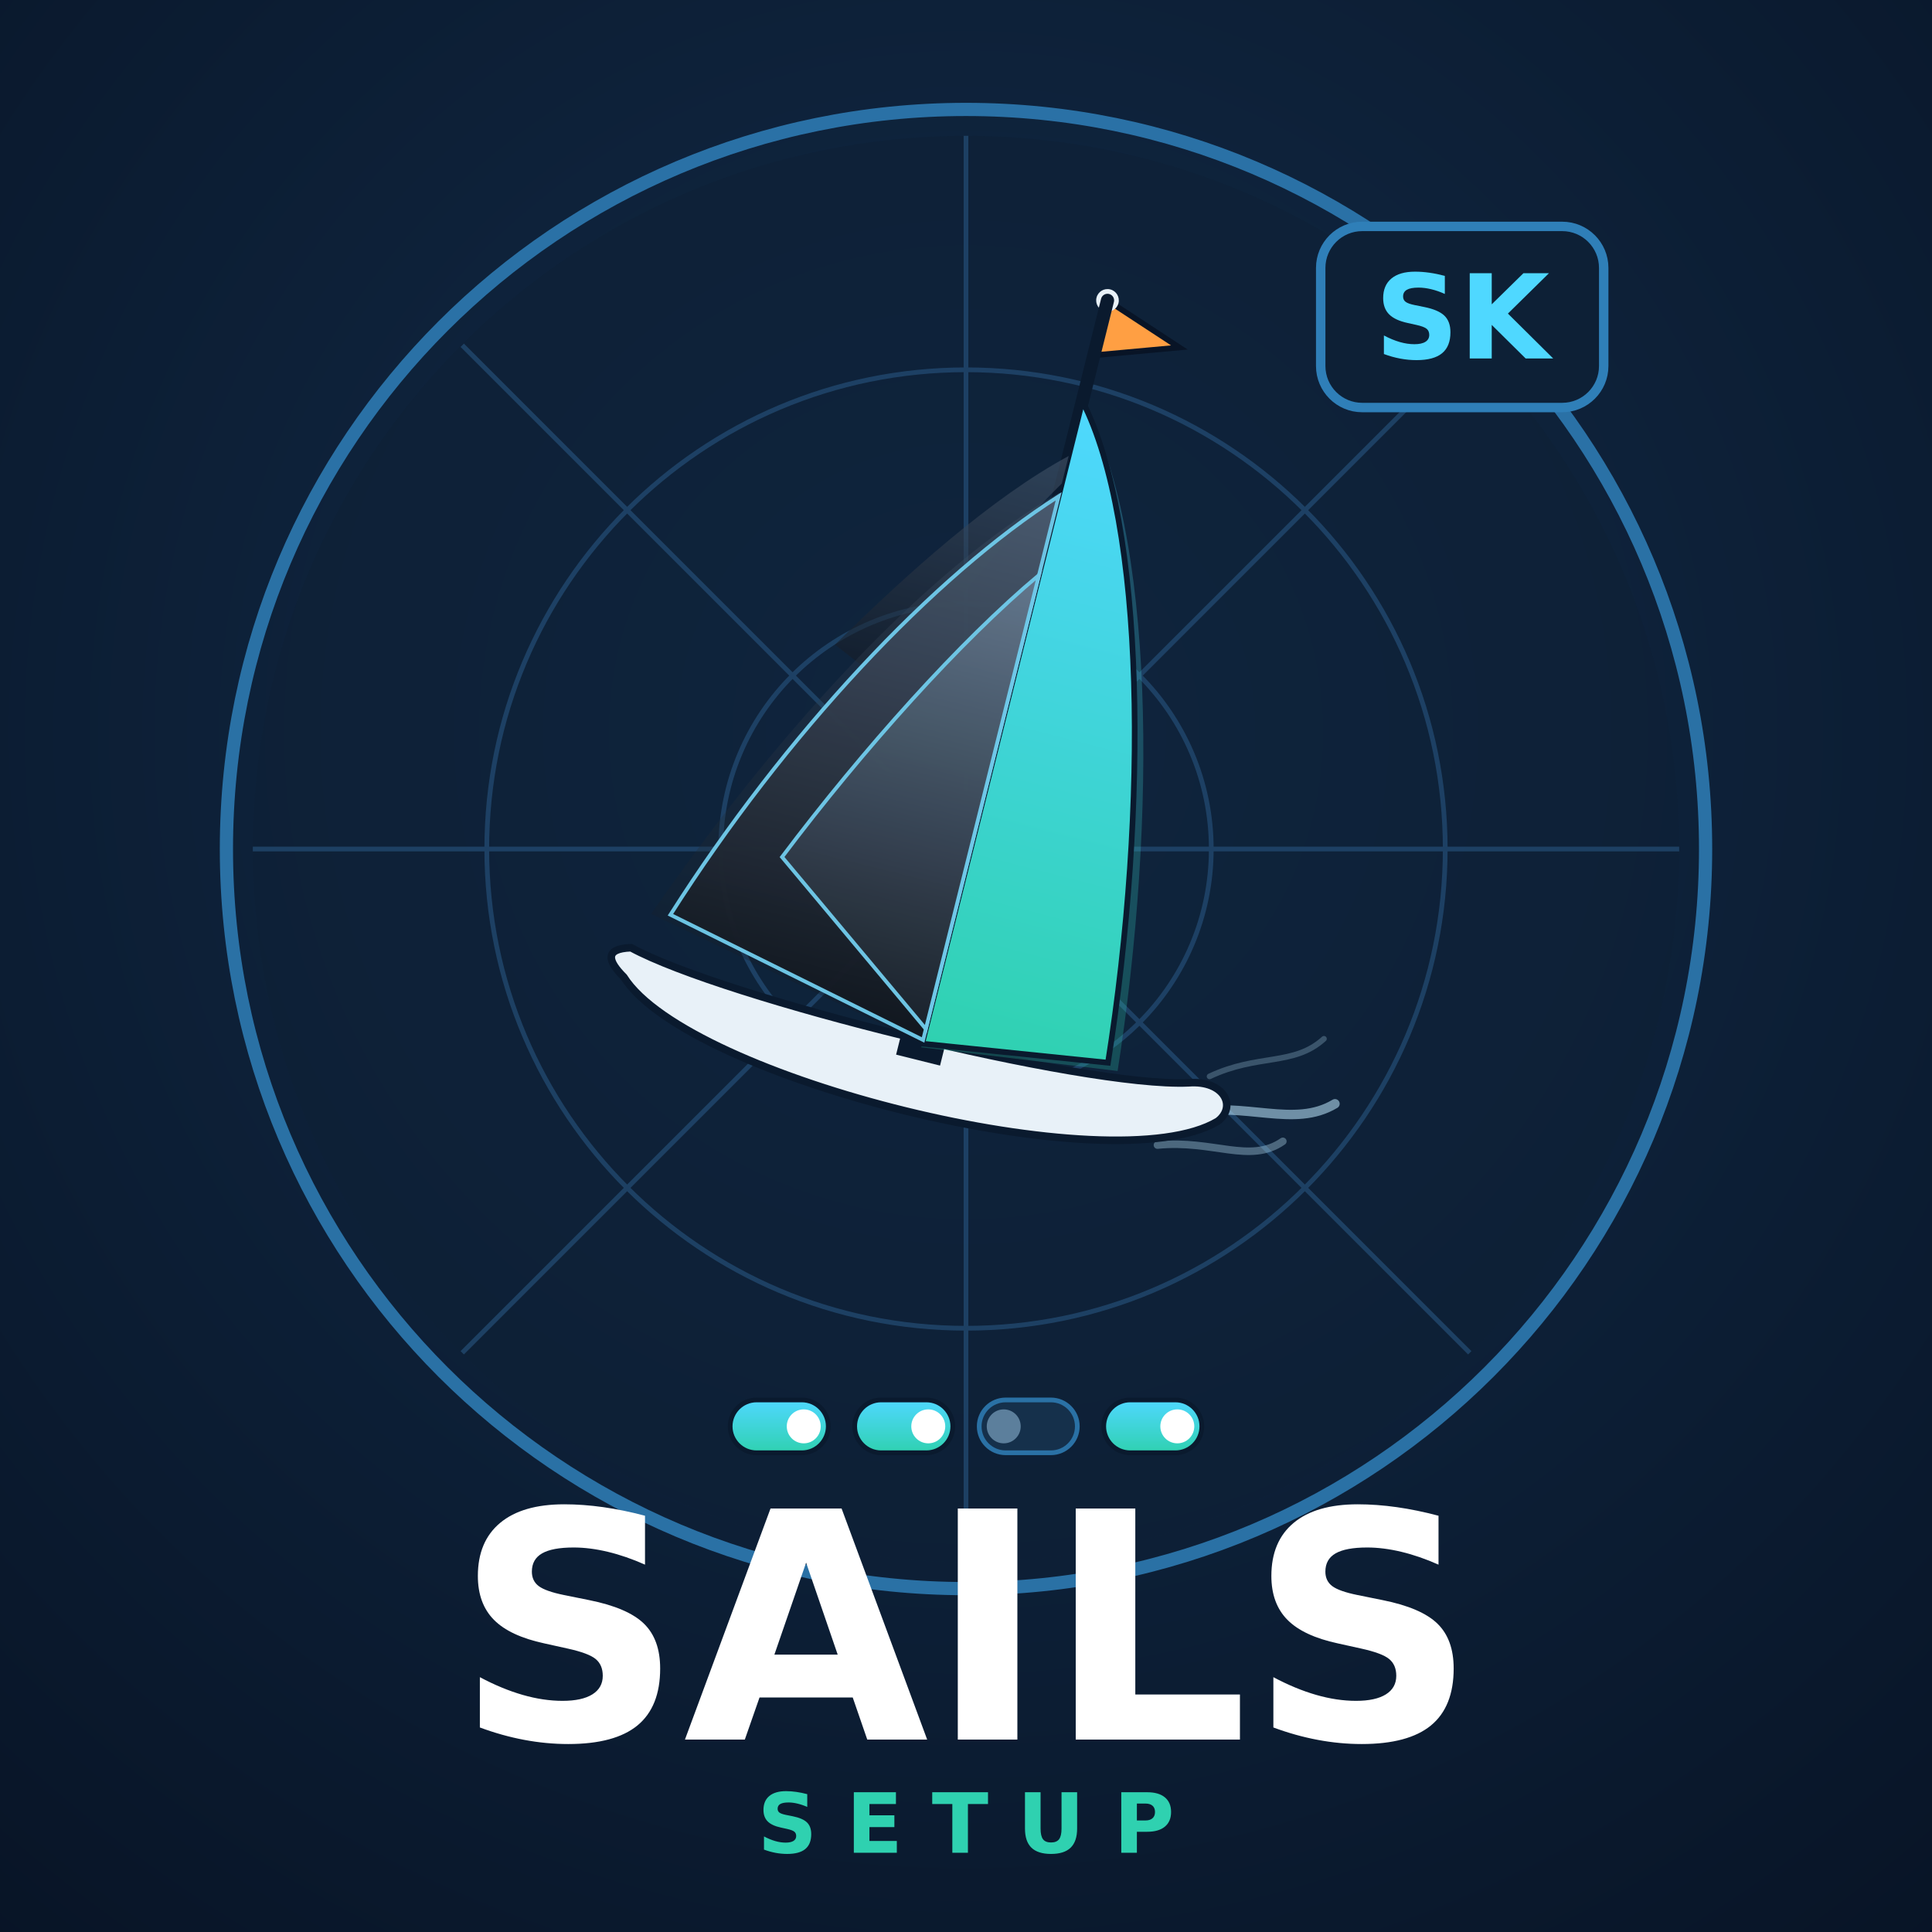
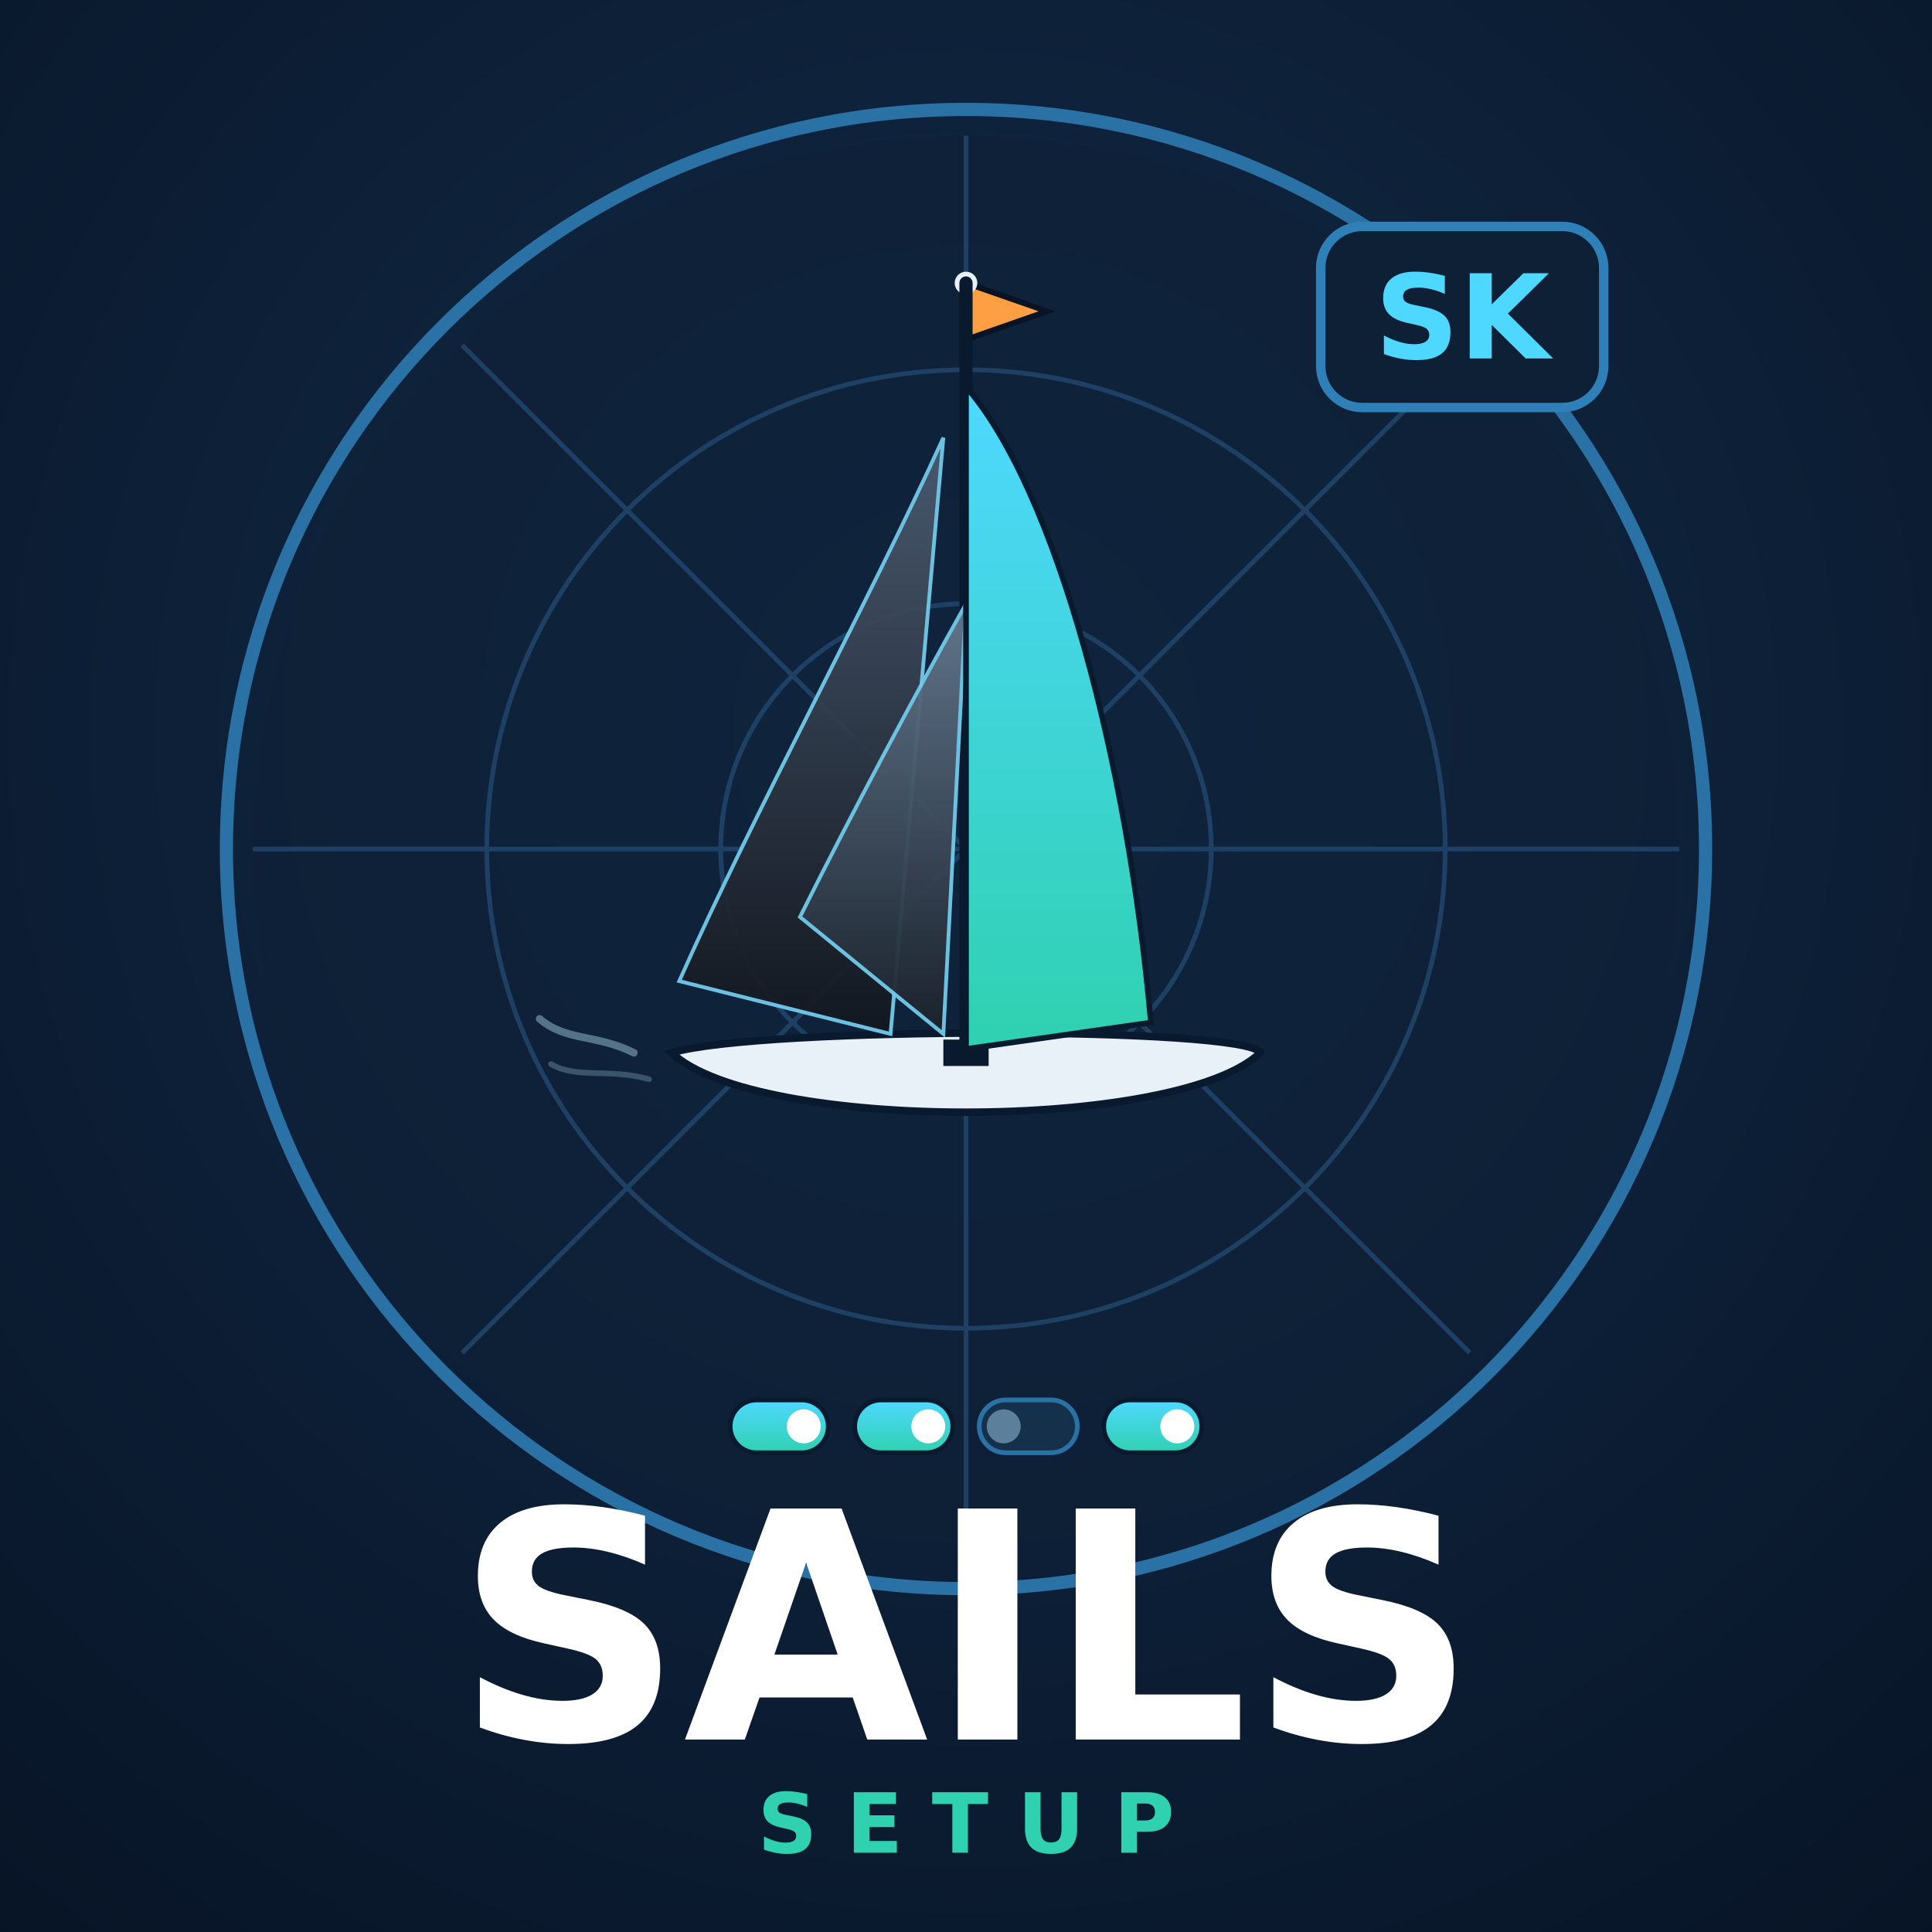
<svg xmlns="http://www.w3.org/2000/svg" width="1024" height="1024" viewBox="0 0 1024 1024">
  <defs>
    <radialGradient id="bg" cx="50%" cy="38%" r="80%">
      <stop offset="0%" stop-color="#122c49" />
      <stop offset="100%" stop-color="#081426" />
    </radialGradient>
    <linearGradient id="cur" x1="0" y1="0" x2="0" y2="1">
      <stop offset="0%" stop-color="#4fd8ff" />
      <stop offset="100%" stop-color="#2fd1b0" />
    </linearGradient>
    <linearGradient id="dark" x1="0" y1="0" x2="0" y2="1">
      <stop offset="0%" stop-color="#4a5b70" />
      <stop offset="100%" stop-color="#12171f" />
    </linearGradient>
    <linearGradient id="dark2" x1="0" y1="0" x2="0" y2="1">
      <stop offset="0%" stop-color="#63788e" />
      <stop offset="100%" stop-color="#1a222c" />
    </linearGradient>
  </defs>
  <rect width="1024" height="1024" fill="url(#bg)" />
  <circle cx="512" cy="450" r="392" fill="none" stroke="#2f7fb8" stroke-width="7" opacity="0.85" />
  <circle cx="512" cy="450" r="378" fill="#0d2036" opacity="0.6" />
  <g stroke="#1f4468" stroke-width="2.5" fill="none" opacity="0.9">
    <circle cx="512" cy="450" r="254" />
    <circle cx="512" cy="450" r="130" />
    <line x1="512" y1="72" x2="512" y2="828" />
    <line x1="134" y1="450" x2="890" y2="450" />
    <line x1="245" y1="183" x2="779" y2="717" />
    <line x1="779" y1="183" x2="245" y2="717" />
  </g>
-   <g transform="rotate(14 512 460)">
-     <path d="M 656,558 C 686,544 714,552 732,534" fill="none" stroke="#bfeaff" stroke-width="5" stroke-linecap="round" opacity="0.55" />
-     <path d="M 646,578 C 674,568 696,576 710,560" fill="none" stroke="#bfeaff" stroke-width="4" stroke-linecap="round" opacity="0.35" />
-     <path d="M 664,536 C 686,518 706,520 718,502" fill="none" stroke="#bfeaff" stroke-width="3" stroke-linecap="round" opacity="0.25" />
-     <path d="M 350,560 C 396,604 628,604 674,558 C 682,548 672,536 654,542 C 600,558 404,558 350,544 C 336,548 340,554 350,560 Z" fill="#e8f1f8" stroke="#0a1a2e" stroke-width="4" />
-     <rect x="500" y="551" width="24" height="14" fill="#0a1a2e" />
-     <path d="M 512,150 L 555,165 L 512,180 Z" fill="#ff9f43" stroke="#081426" stroke-width="3" />
-     <circle cx="512" cy="150" r="6" fill="#e8f1f8" />
-     <line x1="512" y1="150" x2="512" y2="560" stroke="#0a1a2e" stroke-width="7" stroke-linecap="round" />
-     <path d="M 512,205 C 566,262 604,410 616,545 L 512,558 Z" fill="url(#cur)" opacity="0.25" />
-     <path d="M 512,205 C 560,260 598,405 610,542 L 512,556 Z" fill="url(#cur)" stroke="#0a1a2e" stroke-width="3" />
-     <path d="M 512,235 C 478,266 444,316 416,362 L 452,378 C 468,332 490,286 512,250 Z" fill="url(#dark)" opacity="0.55" />
-     <path d="M 512,255 C 452,312 396,418 356,524 L 512,556 Z" fill="url(#dark)" opacity="0.3" />
-     <path d="M 512,257 C 458,314 402,414 366,522 L 512,554 Z" fill="url(#dark)" stroke="#6fc8e8" stroke-width="2" opacity="0.97" />
-     <path d="M 512,300 C 480,344 444,412 416,478 L 512,548 Z" fill="url(#dark2)" stroke="#6fc8e8" stroke-width="2" opacity="0.97" />
-   </g>
+   <path d="M 336,558 C 316,548 300,552 286,540" fill="none" stroke="#bfeaff" stroke-width="4" stroke-linecap="round" opacity="0.4" />
+   <path d="M 344,572 C 322,566 306,572 292,564" fill="none" stroke="#bfeaff" stroke-width="3" stroke-linecap="round" opacity="0.25" />
+   <path d="M 356,558 C 400,600 624,600 668,558 C 662,544 402,544 356,558 Z" fill="#e8f1f8" stroke="#0a1a2e" stroke-width="4" />
+   <rect x="500" y="551" width="24" height="14" fill="#0a1a2e" />
+   <path d="M 512,150 L 555,165 L 512,180 Z" fill="#ff9f43" stroke="#081426" stroke-width="3" />
+   <circle cx="512" cy="150" r="6" fill="#e8f1f8" />
+   <line x1="512" y1="150" x2="512" y2="560" stroke="#0a1a2e" stroke-width="7" stroke-linecap="round" />
+   <path d="M 500,232 C 460,320 400,430 360,520 L 472,548 Z" fill="url(#dark)" stroke="#6fc8e8" stroke-width="2" opacity="0.96" />
+   <path d="M 512,320 C 484,370 452,430 424,486 L 500,548 Z" fill="url(#dark2)" stroke="#6fc8e8" stroke-width="2" opacity="0.96" />
+   <path d="M 512,205 C 560,260 598,405 610,542 L 512,556 Z" fill="url(#cur)" stroke="#0a1a2e" stroke-width="3" />
  <g>
    <rect x="387" y="742" width="52" height="28" rx="14" fill="url(#cur)" stroke="#0a1a2e" stroke-width="2.5" />
    <circle cx="426" cy="756" r="9" fill="#ffffff" />
    <rect x="453" y="742" width="52" height="28" rx="14" fill="url(#cur)" stroke="#0a1a2e" stroke-width="2.5" />
    <circle cx="492" cy="756" r="9" fill="#ffffff" />
    <rect x="519" y="742" width="52" height="28" rx="14" fill="#16324f" stroke="#2f7fb8" stroke-width="2.5" opacity="0.85" />
    <circle cx="532" cy="756" r="9" fill="#5c7f9c" />
    <rect x="585" y="742" width="52" height="28" rx="14" fill="url(#cur)" stroke="#0a1a2e" stroke-width="2.5" />
    <circle cx="624" cy="756" r="9" fill="#ffffff" />
  </g>
  <g>
    <rect x="700" y="120" width="150" height="96" rx="22" fill="#0d2036" stroke="#2f7fb8" stroke-width="5" />
    <text x="775" y="190" font-family="DejaVu Sans" font-weight="bold" font-size="62" fill="#4fd8ff" text-anchor="middle">SK</text>
  </g>
  <text x="512" y="922" font-family="DejaVu Sans" font-weight="bold" font-size="168" fill="#ffffff" text-anchor="middle">SAILS</text>
  <text x="512" y="982" font-family="DejaVu Sans" font-weight="bold" font-size="44" fill="#2fd1b0" text-anchor="middle">S E T U P</text>
</svg>
